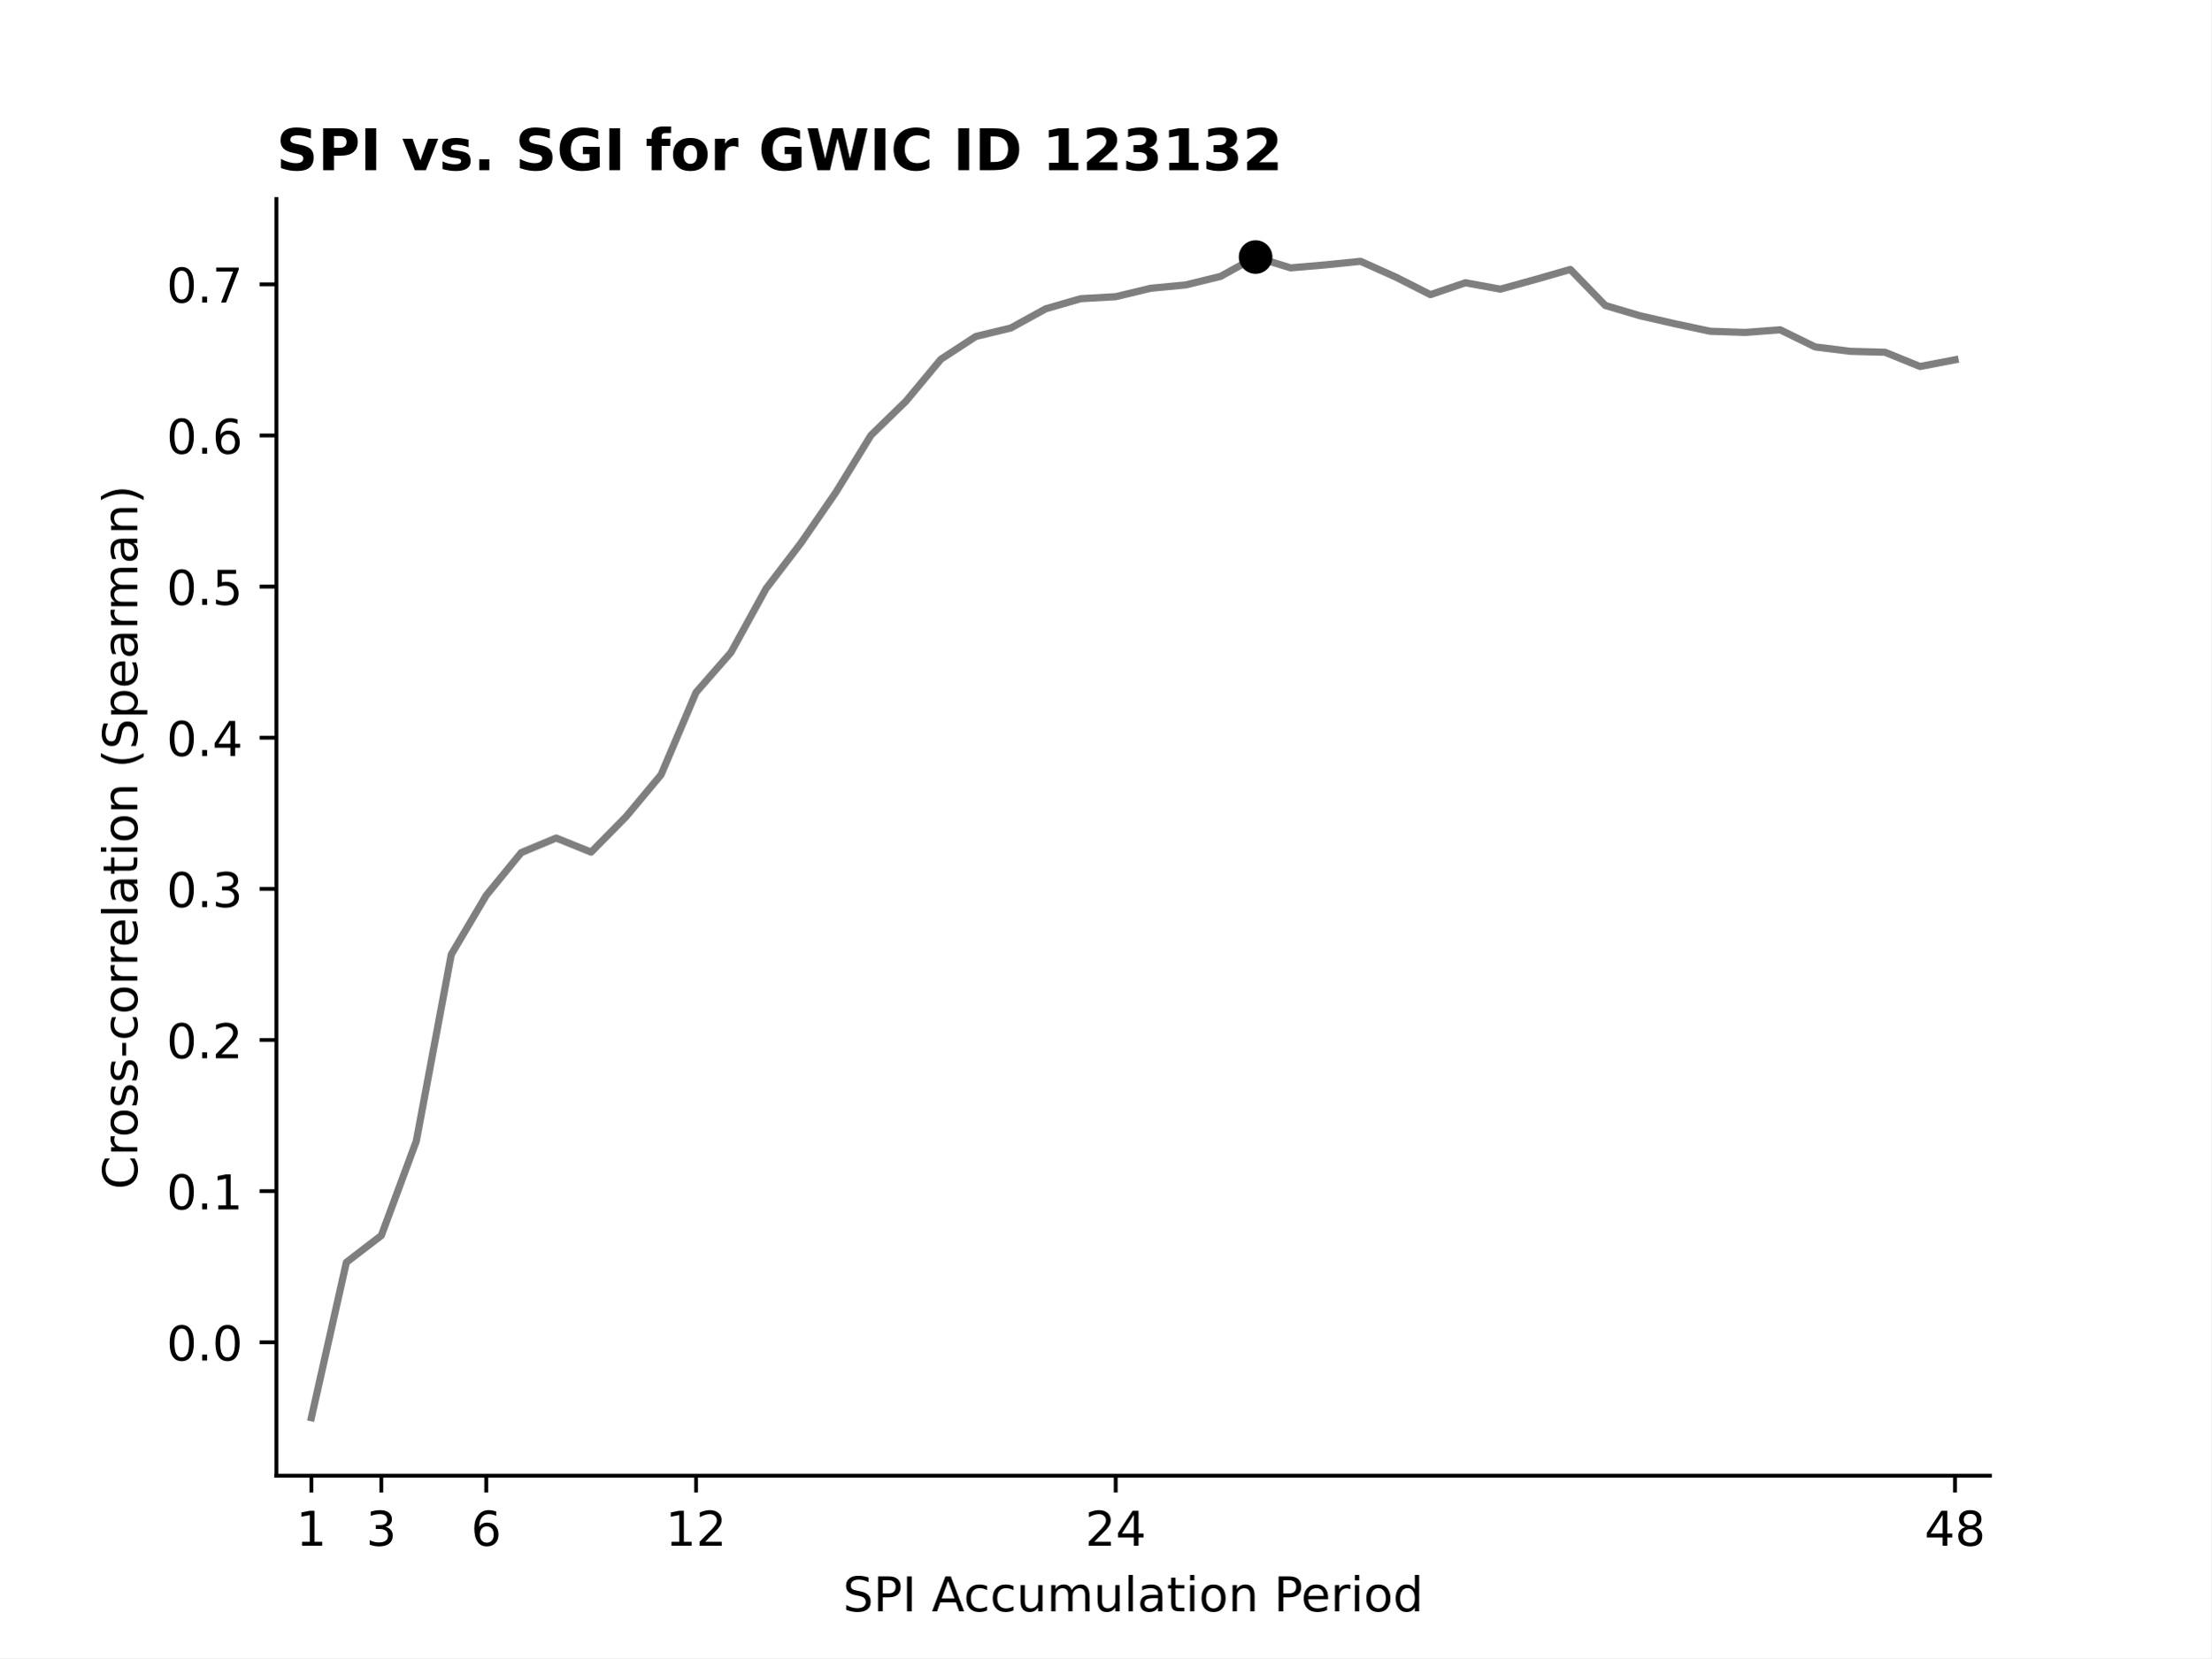
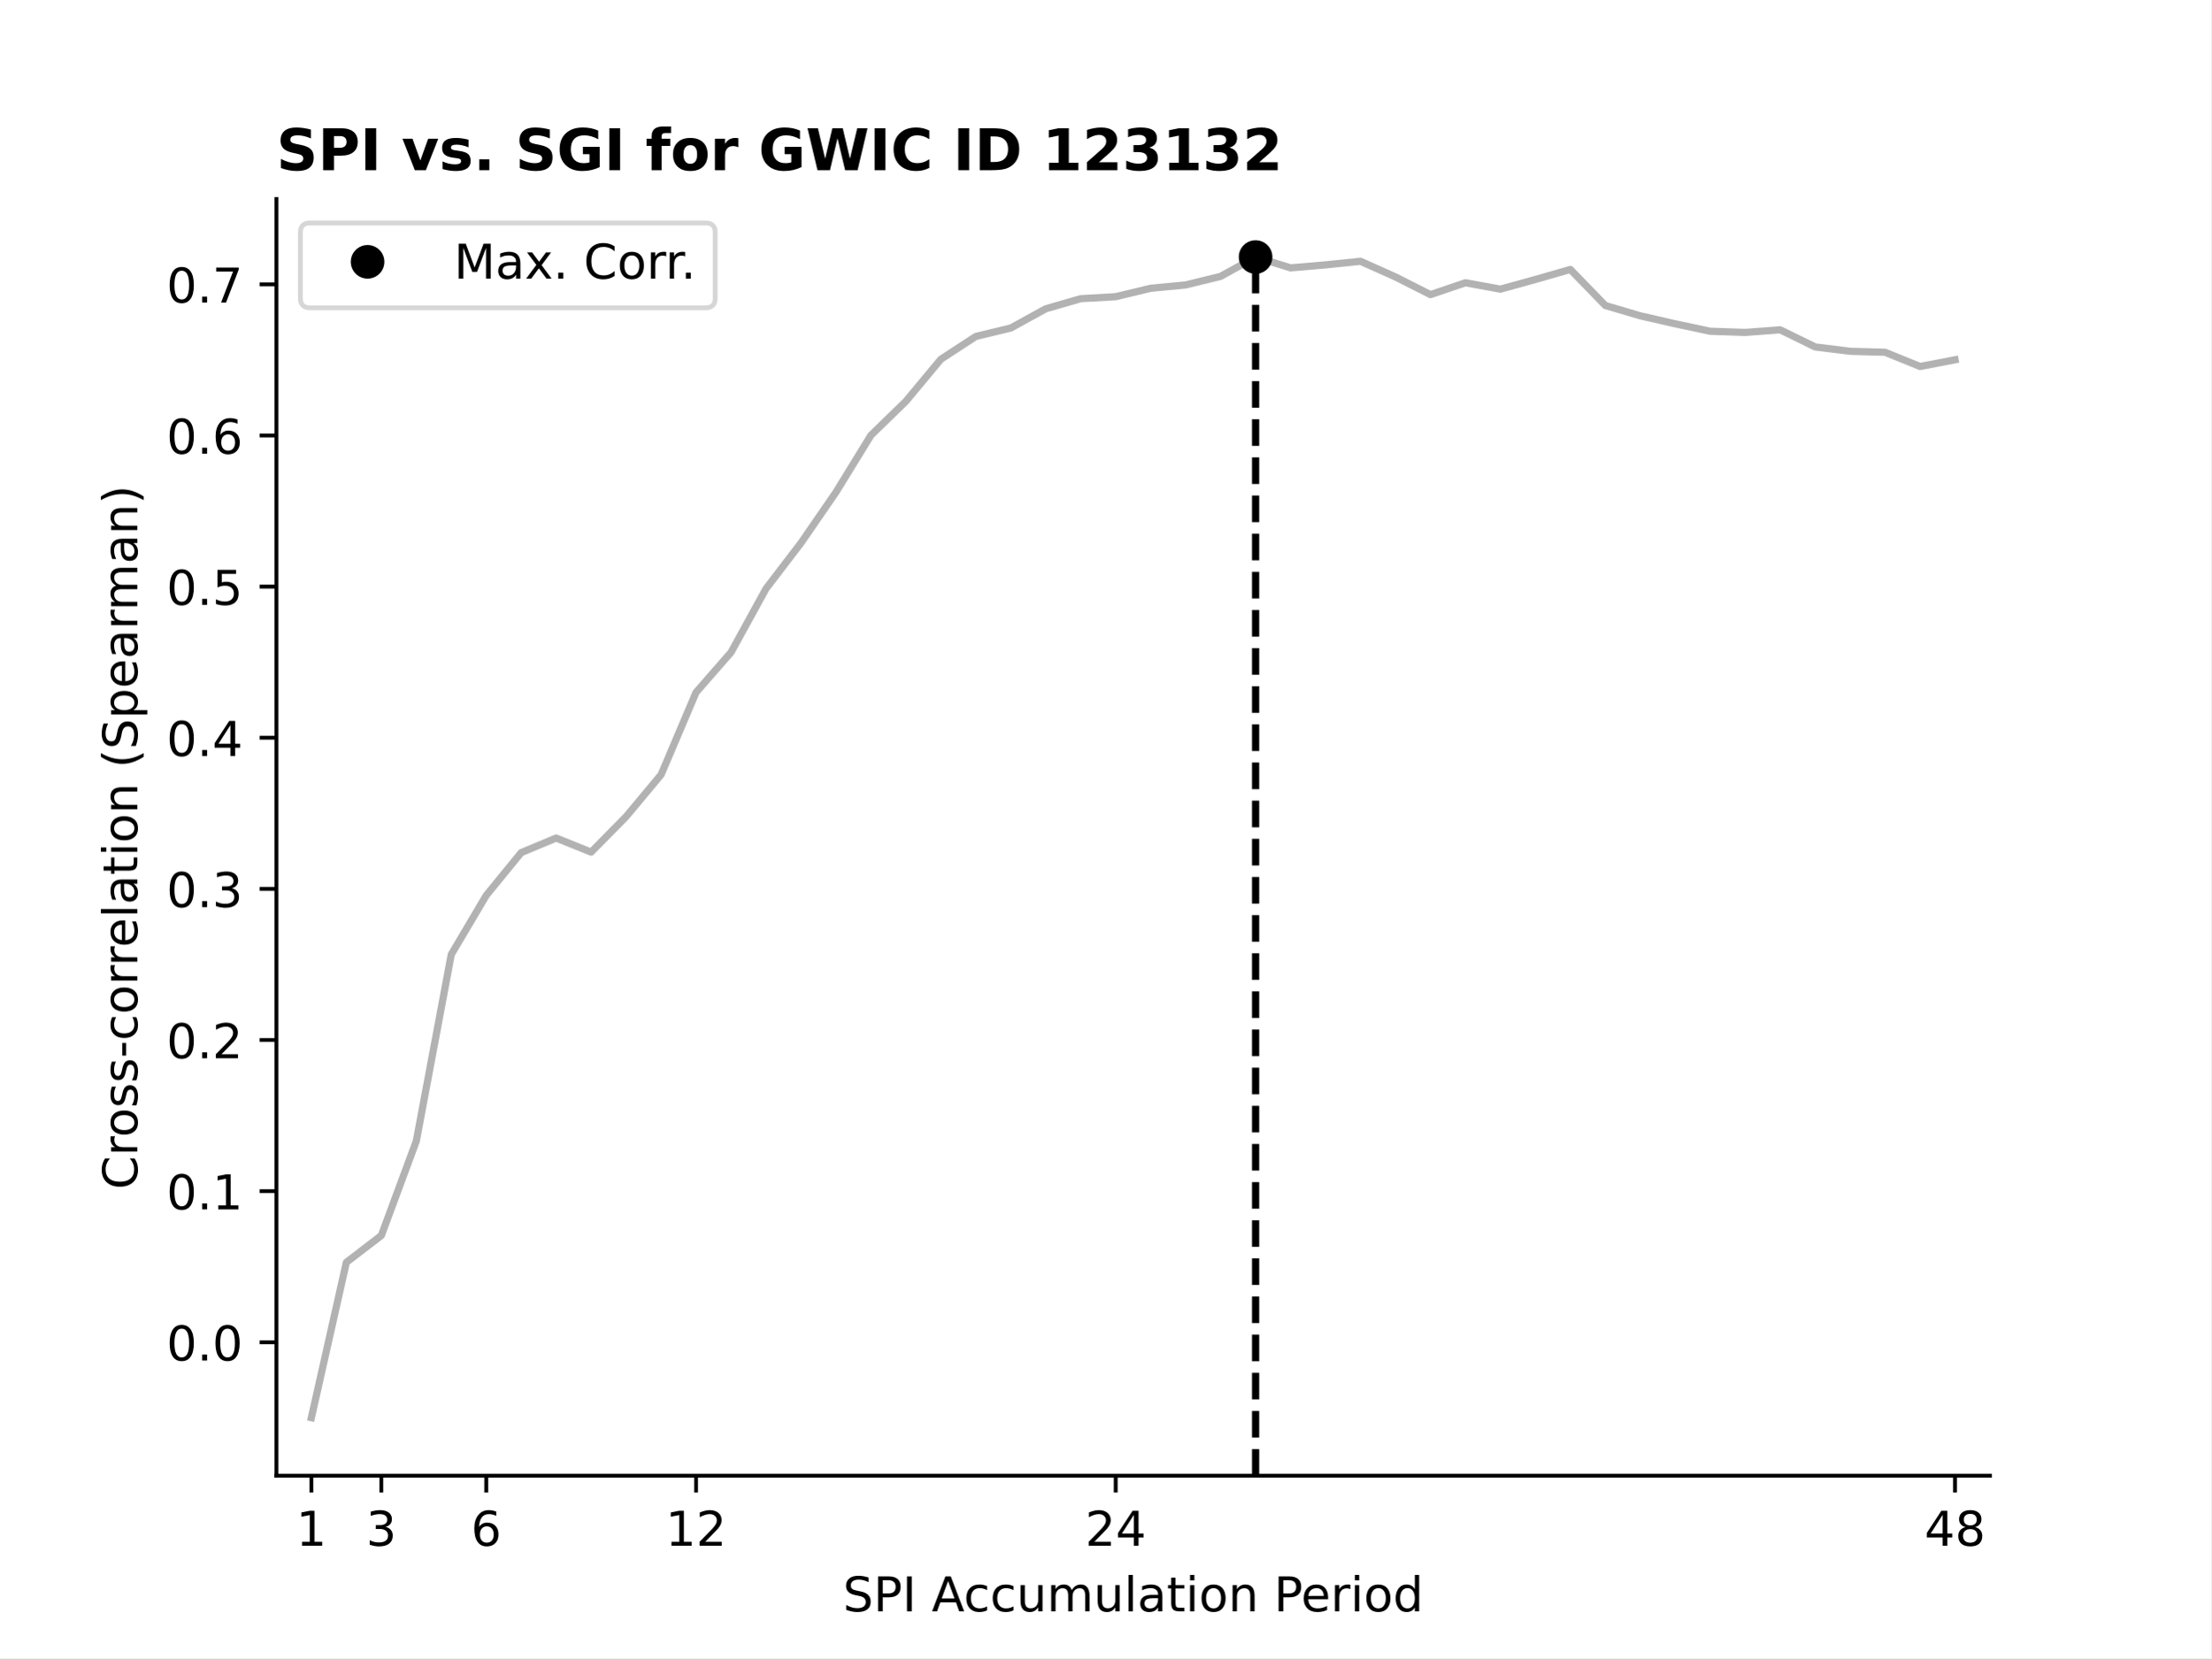
<svg xmlns="http://www.w3.org/2000/svg" xmlns:xlink="http://www.w3.org/1999/xlink" width="460.8pt" height="345.6pt" viewBox="0 0 460.8 345.6" version="1.1">
  <defs>
    <style type="text/css">*{stroke-linejoin: round; stroke-linecap: butt}</style>
  </defs>
  <g id="figure_1">
    <g id="patch_1">
      <path d="M 0 345.6  L 460.8 345.6  L 460.8 0  L 0 0  z " style="fill: #ffffff" />
    </g>
    <g id="axes_1">
      <g id="patch_2">
        <path d="M 57.6 307.584  L 414.72 307.584  L 414.72 41.472  L 57.6 41.472  z " style="fill: #ffffff" />
      </g>
      <g id="matplotlib.axis_1">
        <g id="xtick_1">
          <g id="line2d_1">
            <defs>
-               <path id="m06f6db85b9" d="M 0 0  L 0 3.5  " style="stroke: #000000; stroke-width: 0.8" />
+               <path id="mf13fec0a83" d="M 0 0  L 0 3.5  " style="stroke: #000000; stroke-width: 0.8" />
            </defs>
            <g>
-               <use xlink:href="#m06f6db85b9" x="64.888" y="307.584" style="stroke: #000000; stroke-width: 0.8" />
+               <use xlink:href="#mf13fec0a83" x="64.888" y="307.584" style="stroke: #000000; stroke-width: 0.8" />
            </g>
          </g>
          <g id="text_1">
            <g transform="translate(61.70691 322.1824) scale(0.1 -0.1)">
              <defs>
                <path id="DejaVuSans-31" d="M 794 531  L 1825 531  L 1825 4091  L 703 3866  L 703 4441  L 1819 4666  L 2450 4666  L 2450 531  L 3481 531  L 3481 0  L 794 0  L 794 531  z " transform="scale(0.015625)" />
              </defs>
              <use xlink:href="#DejaVuSans-31" />
            </g>
          </g>
        </g>
        <g id="xtick_2">
          <g id="line2d_2">
            <g>
-               <use xlink:href="#m06f6db85b9" x="79.464" y="307.584" style="stroke: #000000; stroke-width: 0.8" />
+               <use xlink:href="#mf13fec0a83" x="79.464" y="307.584" style="stroke: #000000; stroke-width: 0.8" />
            </g>
          </g>
          <g id="text_2">
            <g transform="translate(76.28324 322.1824) scale(0.1 -0.1)">
              <defs>
                <path id="DejaVuSans-33" d="M 2597 2516  Q 3050 2419 3304 2112  Q 3559 1806 3559 1356  Q 3559 666 3084 287  Q 2609 -91 1734 -91  Q 1441 -91 1130 -33  Q 819 25 488 141  L 488 750  Q 750 597 1062 519  Q 1375 441 1716 441  Q 2309 441 2620 675  Q 2931 909 2931 1356  Q 2931 1769 2642 2001  Q 2353 2234 1838 2234  L 1294 2234  L 1294 2753  L 1863 2753  Q 2328 2753 2575 2939  Q 2822 3125 2822 3475  Q 2822 3834 2567 4026  Q 2313 4219 1838 4219  Q 1578 4219 1281 4162  Q 984 4106 628 3988  L 628 4550  Q 988 4650 1302 4700  Q 1616 4750 1894 4750  Q 2613 4750 3031 4423  Q 3450 4097 3450 3541  Q 3450 3153 3228 2886  Q 3006 2619 2597 2516  z " transform="scale(0.015625)" />
              </defs>
              <use xlink:href="#DejaVuSans-33" />
            </g>
          </g>
        </g>
        <g id="xtick_3">
          <g id="line2d_3">
            <g>
-               <use xlink:href="#m06f6db85b9" x="101.329" y="307.584" style="stroke: #000000; stroke-width: 0.8" />
+               <use xlink:href="#mf13fec0a83" x="101.329" y="307.584" style="stroke: #000000; stroke-width: 0.8" />
            </g>
          </g>
          <g id="text_3">
            <g transform="translate(98.14773 322.1824) scale(0.1 -0.1)">
              <defs>
                <path id="DejaVuSans-36" d="M 2113 2584  Q 1688 2584 1439 2293  Q 1191 2003 1191 1497  Q 1191 994 1439 701  Q 1688 409 2113 409  Q 2538 409 2786 701  Q 3034 994 3034 1497  Q 3034 2003 2786 2293  Q 2538 2584 2113 2584  z M 3366 4563  L 3366 3988  Q 3128 4100 2886 4159  Q 2644 4219 2406 4219  Q 1781 4219 1451 3797  Q 1122 3375 1075 2522  Q 1259 2794 1537 2939  Q 1816 3084 2150 3084  Q 2853 3084 3261 2657  Q 3669 2231 3669 1497  Q 3669 778 3244 343  Q 2819 -91 2113 -91  Q 1303 -91 875 529  Q 447 1150 447 2328  Q 447 3434 972 4092  Q 1497 4750 2381 4750  Q 2619 4750 2861 4703  Q 3103 4656 3366 4563  z " transform="scale(0.015625)" />
              </defs>
              <use xlink:href="#DejaVuSans-36" />
            </g>
          </g>
        </g>
        <g id="xtick_4">
          <g id="line2d_4">
            <g>
-               <use xlink:href="#m06f6db85b9" x="145.058" y="307.584" style="stroke: #000000; stroke-width: 0.8" />
+               <use xlink:href="#mf13fec0a83" x="145.058" y="307.584" style="stroke: #000000; stroke-width: 0.8" />
            </g>
          </g>
          <g id="text_4">
            <g transform="translate(138.6955 322.1824) scale(0.1 -0.1)">
              <defs>
                <path id="DejaVuSans-32" d="M 1228 531  L 3431 531  L 3431 0  L 469 0  L 469 531  Q 828 903 1448 1529  Q 2069 2156 2228 2338  Q 2531 2678 2651 2914  Q 2772 3150 2772 3378  Q 2772 3750 2511 3984  Q 2250 4219 1831 4219  Q 1534 4219 1204 4116  Q 875 4013 500 3803  L 500 4441  Q 881 4594 1212 4672  Q 1544 4750 1819 4750  Q 2544 4750 2975 4387  Q 3406 4025 3406 3419  Q 3406 3131 3298 2873  Q 3191 2616 2906 2266  Q 2828 2175 2409 1742  Q 1991 1309 1228 531  z " transform="scale(0.015625)" />
              </defs>
              <use xlink:href="#DejaVuSans-31" />
              <use xlink:href="#DejaVuSans-32" x="63.623" />
            </g>
          </g>
        </g>
        <g id="xtick_5">
          <g id="line2d_5">
            <g>
-               <use xlink:href="#m06f6db85b9" x="232.516" y="307.584" style="stroke: #000000; stroke-width: 0.8" />
+               <use xlink:href="#mf13fec0a83" x="232.516" y="307.584" style="stroke: #000000; stroke-width: 0.8" />
            </g>
          </g>
          <g id="text_5">
            <g transform="translate(226.1534 322.1824) scale(0.1 -0.1)">
              <defs>
                <path id="DejaVuSans-34" d="M 2419 4116  L 825 1625  L 2419 1625  L 2419 4116  z M 2253 4666  L 3047 4666  L 3047 1625  L 3713 1625  L 3713 1100  L 3047 1100  L 3047 0  L 2419 0  L 2419 1100  L 313 1100  L 313 1709  L 2253 4666  z " transform="scale(0.015625)" />
              </defs>
              <use xlink:href="#DejaVuSans-32" />
              <use xlink:href="#DejaVuSans-34" x="63.623" />
            </g>
          </g>
        </g>
        <g id="xtick_6">
          <g id="line2d_6">
            <g>
-               <use xlink:href="#m06f6db85b9" x="407.432" y="307.584" style="stroke: #000000; stroke-width: 0.8" />
+               <use xlink:href="#mf13fec0a83" x="407.432" y="307.584" style="stroke: #000000; stroke-width: 0.8" />
            </g>
          </g>
          <g id="text_6">
            <g transform="translate(401.0693 322.1824) scale(0.1 -0.1)">
              <defs>
                <path id="DejaVuSans-38" d="M 2034 2216  Q 1584 2216 1326 1975  Q 1069 1734 1069 1313  Q 1069 891 1326 650  Q 1584 409 2034 409  Q 2484 409 2743 651  Q 3003 894 3003 1313  Q 3003 1734 2745 1975  Q 2488 2216 2034 2216  z M 1403 2484  Q 997 2584 770 2862  Q 544 3141 544 3541  Q 544 4100 942 4425  Q 1341 4750 2034 4750  Q 2731 4750 3128 4425  Q 3525 4100 3525 3541  Q 3525 3141 3298 2862  Q 3072 2584 2669 2484  Q 3125 2378 3379 2068  Q 3634 1759 3634 1313  Q 3634 634 3220 271  Q 2806 -91 2034 -91  Q 1263 -91 848 271  Q 434 634 434 1313  Q 434 1759 690 2068  Q 947 2378 1403 2484  z M 1172 3481  Q 1172 3119 1398 2916  Q 1625 2713 2034 2713  Q 2441 2713 2670 2916  Q 2900 3119 2900 3481  Q 2900 3844 2670 4047  Q 2441 4250 2034 4250  Q 1625 4250 1398 4047  Q 1172 3844 1172 3481  z " transform="scale(0.015625)" />
              </defs>
              <use xlink:href="#DejaVuSans-34" />
              <use xlink:href="#DejaVuSans-38" x="63.623" />
            </g>
          </g>
        </g>
        <g id="text_7">
          <g transform="translate(175.66 335.8606) scale(0.1 -0.1)">
            <defs>
              <path id="DejaVuSans-53" d="M 3425 4513  L 3425 3897  Q 3066 4069 2747 4153  Q 2428 4238 2131 4238  Q 1616 4238 1336 4038  Q 1056 3838 1056 3469  Q 1056 3159 1242 3001  Q 1428 2844 1947 2747  L 2328 2669  Q 3034 2534 3370 2195  Q 3706 1856 3706 1288  Q 3706 609 3251 259  Q 2797 -91 1919 -91  Q 1588 -91 1214 -16  Q 841 59 441 206  L 441 856  Q 825 641 1194 531  Q 1563 422 1919 422  Q 2459 422 2753 634  Q 3047 847 3047 1241  Q 3047 1584 2836 1778  Q 2625 1972 2144 2069  L 1759 2144  Q 1053 2284 737 2584  Q 422 2884 422 3419  Q 422 4038 858 4394  Q 1294 4750 2059 4750  Q 2388 4750 2728 4690  Q 3069 4631 3425 4513  z " transform="scale(0.015625)" />
              <path id="DejaVuSans-50" d="M 1259 4147  L 1259 2394  L 2053 2394  Q 2494 2394 2734 2622  Q 2975 2850 2975 3272  Q 2975 3691 2734 3919  Q 2494 4147 2053 4147  L 1259 4147  z M 628 4666  L 2053 4666  Q 2838 4666 3239 4311  Q 3641 3956 3641 3272  Q 3641 2581 3239 2228  Q 2838 1875 2053 1875  L 1259 1875  L 1259 0  L 628 0  L 628 4666  z " transform="scale(0.015625)" />
              <path id="DejaVuSans-49" d="M 628 4666  L 1259 4666  L 1259 0  L 628 0  L 628 4666  z " transform="scale(0.015625)" />
              <path id="DejaVuSans-20" transform="scale(0.015625)" />
              <path id="DejaVuSans-41" d="M 2188 4044  L 1331 1722  L 3047 1722  L 2188 4044  z M 1831 4666  L 2547 4666  L 4325 0  L 3669 0  L 3244 1197  L 1141 1197  L 716 0  L 50 0  L 1831 4666  z " transform="scale(0.015625)" />
              <path id="DejaVuSans-63" d="M 3122 3366  L 3122 2828  Q 2878 2963 2633 3030  Q 2388 3097 2138 3097  Q 1578 3097 1268 2742  Q 959 2388 959 1747  Q 959 1106 1268 751  Q 1578 397 2138 397  Q 2388 397 2633 464  Q 2878 531 3122 666  L 3122 134  Q 2881 22 2623 -34  Q 2366 -91 2075 -91  Q 1284 -91 818 406  Q 353 903 353 1747  Q 353 2603 823 3093  Q 1294 3584 2113 3584  Q 2378 3584 2631 3529  Q 2884 3475 3122 3366  z " transform="scale(0.015625)" />
              <path id="DejaVuSans-75" d="M 544 1381  L 544 3500  L 1119 3500  L 1119 1403  Q 1119 906 1312 657  Q 1506 409 1894 409  Q 2359 409 2629 706  Q 2900 1003 2900 1516  L 2900 3500  L 3475 3500  L 3475 0  L 2900 0  L 2900 538  Q 2691 219 2414 64  Q 2138 -91 1772 -91  Q 1169 -91 856 284  Q 544 659 544 1381  z M 1991 3584  L 1991 3584  z " transform="scale(0.015625)" />
              <path id="DejaVuSans-6d" d="M 3328 2828  Q 3544 3216 3844 3400  Q 4144 3584 4550 3584  Q 5097 3584 5394 3201  Q 5691 2819 5691 2113  L 5691 0  L 5113 0  L 5113 2094  Q 5113 2597 4934 2840  Q 4756 3084 4391 3084  Q 3944 3084 3684 2787  Q 3425 2491 3425 1978  L 3425 0  L 2847 0  L 2847 2094  Q 2847 2600 2669 2842  Q 2491 3084 2119 3084  Q 1678 3084 1418 2786  Q 1159 2488 1159 1978  L 1159 0  L 581 0  L 581 3500  L 1159 3500  L 1159 2956  Q 1356 3278 1631 3431  Q 1906 3584 2284 3584  Q 2666 3584 2933 3390  Q 3200 3197 3328 2828  z " transform="scale(0.015625)" />
              <path id="DejaVuSans-6c" d="M 603 4863  L 1178 4863  L 1178 0  L 603 0  L 603 4863  z " transform="scale(0.015625)" />
              <path id="DejaVuSans-61" d="M 2194 1759  Q 1497 1759 1228 1600  Q 959 1441 959 1056  Q 959 750 1161 570  Q 1363 391 1709 391  Q 2188 391 2477 730  Q 2766 1069 2766 1631  L 2766 1759  L 2194 1759  z M 3341 1997  L 3341 0  L 2766 0  L 2766 531  Q 2569 213 2275 61  Q 1981 -91 1556 -91  Q 1019 -91 701 211  Q 384 513 384 1019  Q 384 1609 779 1909  Q 1175 2209 1959 2209  L 2766 2209  L 2766 2266  Q 2766 2663 2505 2880  Q 2244 3097 1772 3097  Q 1472 3097 1187 3025  Q 903 2953 641 2809  L 641 3341  Q 956 3463 1253 3523  Q 1550 3584 1831 3584  Q 2591 3584 2966 3190  Q 3341 2797 3341 1997  z " transform="scale(0.015625)" />
              <path id="DejaVuSans-74" d="M 1172 4494  L 1172 3500  L 2356 3500  L 2356 3053  L 1172 3053  L 1172 1153  Q 1172 725 1289 603  Q 1406 481 1766 481  L 2356 481  L 2356 0  L 1766 0  Q 1100 0 847 248  Q 594 497 594 1153  L 594 3053  L 172 3053  L 172 3500  L 594 3500  L 594 4494  L 1172 4494  z " transform="scale(0.015625)" />
              <path id="DejaVuSans-69" d="M 603 3500  L 1178 3500  L 1178 0  L 603 0  L 603 3500  z M 603 4863  L 1178 4863  L 1178 4134  L 603 4134  L 603 4863  z " transform="scale(0.015625)" />
              <path id="DejaVuSans-6f" d="M 1959 3097  Q 1497 3097 1228 2736  Q 959 2375 959 1747  Q 959 1119 1226 758  Q 1494 397 1959 397  Q 2419 397 2687 759  Q 2956 1122 2956 1747  Q 2956 2369 2687 2733  Q 2419 3097 1959 3097  z M 1959 3584  Q 2709 3584 3137 3096  Q 3566 2609 3566 1747  Q 3566 888 3137 398  Q 2709 -91 1959 -91  Q 1206 -91 779 398  Q 353 888 353 1747  Q 353 2609 779 3096  Q 1206 3584 1959 3584  z " transform="scale(0.015625)" />
              <path id="DejaVuSans-6e" d="M 3513 2113  L 3513 0  L 2938 0  L 2938 2094  Q 2938 2591 2744 2837  Q 2550 3084 2163 3084  Q 1697 3084 1428 2787  Q 1159 2491 1159 1978  L 1159 0  L 581 0  L 581 3500  L 1159 3500  L 1159 2956  Q 1366 3272 1645 3428  Q 1925 3584 2291 3584  Q 2894 3584 3203 3211  Q 3513 2838 3513 2113  z " transform="scale(0.015625)" />
              <path id="DejaVuSans-65" d="M 3597 1894  L 3597 1613  L 953 1613  Q 991 1019 1311 708  Q 1631 397 2203 397  Q 2534 397 2845 478  Q 3156 559 3463 722  L 3463 178  Q 3153 47 2828 -22  Q 2503 -91 2169 -91  Q 1331 -91 842 396  Q 353 884 353 1716  Q 353 2575 817 3079  Q 1281 3584 2069 3584  Q 2775 3584 3186 3129  Q 3597 2675 3597 1894  z M 3022 2063  Q 3016 2534 2758 2815  Q 2500 3097 2075 3097  Q 1594 3097 1305 2825  Q 1016 2553 972 2059  L 3022 2063  z " transform="scale(0.015625)" />
              <path id="DejaVuSans-72" d="M 2631 2963  Q 2534 3019 2420 3045  Q 2306 3072 2169 3072  Q 1681 3072 1420 2755  Q 1159 2438 1159 1844  L 1159 0  L 581 0  L 581 3500  L 1159 3500  L 1159 2956  Q 1341 3275 1631 3429  Q 1922 3584 2338 3584  Q 2397 3584 2469 3576  Q 2541 3569 2628 3553  L 2631 2963  z " transform="scale(0.015625)" />
              <path id="DejaVuSans-64" d="M 2906 2969  L 2906 4863  L 3481 4863  L 3481 0  L 2906 0  L 2906 525  Q 2725 213 2448 61  Q 2172 -91 1784 -91  Q 1150 -91 751 415  Q 353 922 353 1747  Q 353 2572 751 3078  Q 1150 3584 1784 3584  Q 2172 3584 2448 3432  Q 2725 3281 2906 2969  z M 947 1747  Q 947 1113 1208 752  Q 1469 391 1925 391  Q 2381 391 2643 752  Q 2906 1113 2906 1747  Q 2906 2381 2643 2742  Q 2381 3103 1925 3103  Q 1469 3103 1208 2742  Q 947 2381 947 1747  z " transform="scale(0.015625)" />
            </defs>
            <use xlink:href="#DejaVuSans-53" />
            <use xlink:href="#DejaVuSans-50" x="63.477" />
            <use xlink:href="#DejaVuSans-49" x="123.779" />
            <use xlink:href="#DejaVuSans-20" x="153.271" />
            <use xlink:href="#DejaVuSans-41" x="185.059" />
            <use xlink:href="#DejaVuSans-63" x="251.717" />
            <use xlink:href="#DejaVuSans-63" x="306.697" />
            <use xlink:href="#DejaVuSans-75" x="361.678" />
            <use xlink:href="#DejaVuSans-6d" x="425.057" />
            <use xlink:href="#DejaVuSans-75" x="522.469" />
            <use xlink:href="#DejaVuSans-6c" x="585.848" />
            <use xlink:href="#DejaVuSans-61" x="613.631" />
            <use xlink:href="#DejaVuSans-74" x="674.91" />
            <use xlink:href="#DejaVuSans-69" x="714.119" />
            <use xlink:href="#DejaVuSans-6f" x="741.902" />
            <use xlink:href="#DejaVuSans-6e" x="803.084" />
            <use xlink:href="#DejaVuSans-20" x="866.463" />
            <use xlink:href="#DejaVuSans-50" x="898.25" />
            <use xlink:href="#DejaVuSans-65" x="954.928" />
            <use xlink:href="#DejaVuSans-72" x="1016.451" />
            <use xlink:href="#DejaVuSans-69" x="1057.564" />
            <use xlink:href="#DejaVuSans-6f" x="1085.348" />
            <use xlink:href="#DejaVuSans-64" x="1146.529" />
          </g>
        </g>
      </g>
      <g id="matplotlib.axis_2">
        <g id="ytick_1">
          <g id="line2d_7">
            <defs>
-               <path id="m7c6b8b52b9" d="M 0 0  L -3.5 0  " style="stroke: #000000; stroke-width: 0.8" />
+               <path id="mbbe334b914" d="M 0 0  L -3.5 0  " style="stroke: #000000; stroke-width: 0.8" />
            </defs>
            <g>
-               <use xlink:href="#m7c6b8b52b9" x="57.6" y="279.775" style="stroke: #000000; stroke-width: 0.8" />
+               <use xlink:href="#mbbe334b914" x="57.6" y="279.775" style="stroke: #000000; stroke-width: 0.8" />
            </g>
          </g>
          <g id="text_8">
            <g transform="translate(34.69687 283.5745) scale(0.1 -0.1)">
              <defs>
                <path id="DejaVuSans-30" d="M 2034 4250  Q 1547 4250 1301 3770  Q 1056 3291 1056 2328  Q 1056 1369 1301 889  Q 1547 409 2034 409  Q 2525 409 2770 889  Q 3016 1369 3016 2328  Q 3016 3291 2770 3770  Q 2525 4250 2034 4250  z M 2034 4750  Q 2819 4750 3233 4129  Q 3647 3509 3647 2328  Q 3647 1150 3233 529  Q 2819 -91 2034 -91  Q 1250 -91 836 529  Q 422 1150 422 2328  Q 422 3509 836 4129  Q 1250 4750 2034 4750  z " transform="scale(0.015625)" />
                <path id="DejaVuSans-2e" d="M 684 794  L 1344 794  L 1344 0  L 684 0  L 684 794  z " transform="scale(0.015625)" />
              </defs>
              <use xlink:href="#DejaVuSans-30" />
              <use xlink:href="#DejaVuSans-2e" x="63.623" />
              <use xlink:href="#DejaVuSans-30" x="95.41" />
            </g>
          </g>
        </g>
        <g id="ytick_2">
          <g id="line2d_8">
            <g>
-               <use xlink:href="#m7c6b8b52b9" x="57.6" y="248.273" style="stroke: #000000; stroke-width: 0.8" />
+               <use xlink:href="#mbbe334b914" x="57.6" y="248.273" style="stroke: #000000; stroke-width: 0.8" />
            </g>
          </g>
          <g id="text_9">
            <g transform="translate(34.69687 252.0724) scale(0.1 -0.1)">
              <use xlink:href="#DejaVuSans-30" />
              <use xlink:href="#DejaVuSans-2e" x="63.623" />
              <use xlink:href="#DejaVuSans-31" x="95.41" />
            </g>
          </g>
        </g>
        <g id="ytick_3">
          <g id="line2d_9">
            <g>
-               <use xlink:href="#m7c6b8b52b9" x="57.6" y="216.771" style="stroke: #000000; stroke-width: 0.8" />
+               <use xlink:href="#mbbe334b914" x="57.6" y="216.771" style="stroke: #000000; stroke-width: 0.8" />
            </g>
          </g>
          <g id="text_10">
            <g transform="translate(34.69687 220.5703) scale(0.1 -0.1)">
              <use xlink:href="#DejaVuSans-30" />
              <use xlink:href="#DejaVuSans-2e" x="63.623" />
              <use xlink:href="#DejaVuSans-32" x="95.41" />
            </g>
          </g>
        </g>
        <g id="ytick_4">
          <g id="line2d_10">
            <g>
-               <use xlink:href="#m7c6b8b52b9" x="57.6" y="185.269" style="stroke: #000000; stroke-width: 0.8" />
+               <use xlink:href="#mbbe334b914" x="57.6" y="185.269" style="stroke: #000000; stroke-width: 0.8" />
            </g>
          </g>
          <g id="text_11">
            <g transform="translate(34.69687 189.0682) scale(0.1 -0.1)">
              <use xlink:href="#DejaVuSans-30" />
              <use xlink:href="#DejaVuSans-2e" x="63.623" />
              <use xlink:href="#DejaVuSans-33" x="95.41" />
            </g>
          </g>
        </g>
        <g id="ytick_5">
          <g id="line2d_11">
            <g>
-               <use xlink:href="#m7c6b8b52b9" x="57.6" y="153.767" style="stroke: #000000; stroke-width: 0.8" />
+               <use xlink:href="#mbbe334b914" x="57.6" y="153.767" style="stroke: #000000; stroke-width: 0.8" />
            </g>
          </g>
          <g id="text_12">
            <g transform="translate(34.69687 157.566) scale(0.1 -0.1)">
              <use xlink:href="#DejaVuSans-30" />
              <use xlink:href="#DejaVuSans-2e" x="63.623" />
              <use xlink:href="#DejaVuSans-34" x="95.41" />
            </g>
          </g>
        </g>
        <g id="ytick_6">
          <g id="line2d_12">
            <g>
-               <use xlink:href="#m7c6b8b52b9" x="57.6" y="122.265" style="stroke: #000000; stroke-width: 0.8" />
+               <use xlink:href="#mbbe334b914" x="57.6" y="122.265" style="stroke: #000000; stroke-width: 0.8" />
            </g>
          </g>
          <g id="text_13">
            <g transform="translate(34.69687 126.0639) scale(0.1 -0.1)">
              <defs>
                <path id="DejaVuSans-35" d="M 691 4666  L 3169 4666  L 3169 4134  L 1269 4134  L 1269 2991  Q 1406 3038 1543 3061  Q 1681 3084 1819 3084  Q 2600 3084 3056 2656  Q 3513 2228 3513 1497  Q 3513 744 3044 326  Q 2575 -91 1722 -91  Q 1428 -91 1123 -41  Q 819 9 494 109  L 494 744  Q 775 591 1075 516  Q 1375 441 1709 441  Q 2250 441 2565 725  Q 2881 1009 2881 1497  Q 2881 1984 2565 2268  Q 2250 2553 1709 2553  Q 1456 2553 1204 2497  Q 953 2441 691 2322  L 691 4666  z " transform="scale(0.015625)" />
              </defs>
              <use xlink:href="#DejaVuSans-30" />
              <use xlink:href="#DejaVuSans-2e" x="63.623" />
              <use xlink:href="#DejaVuSans-35" x="95.41" />
            </g>
          </g>
        </g>
        <g id="ytick_7">
          <g id="line2d_13">
            <g>
-               <use xlink:href="#m7c6b8b52b9" x="57.6" y="90.763" style="stroke: #000000; stroke-width: 0.8" />
+               <use xlink:href="#mbbe334b914" x="57.6" y="90.763" style="stroke: #000000; stroke-width: 0.8" />
            </g>
          </g>
          <g id="text_14">
            <g transform="translate(34.69687 94.5618) scale(0.1 -0.1)">
              <use xlink:href="#DejaVuSans-30" />
              <use xlink:href="#DejaVuSans-2e" x="63.623" />
              <use xlink:href="#DejaVuSans-36" x="95.41" />
            </g>
          </g>
        </g>
        <g id="ytick_8">
          <g id="line2d_14">
            <g>
-               <use xlink:href="#m7c6b8b52b9" x="57.6" y="59.26" style="stroke: #000000; stroke-width: 0.8" />
+               <use xlink:href="#mbbe334b914" x="57.6" y="59.26" style="stroke: #000000; stroke-width: 0.8" />
            </g>
          </g>
          <g id="text_15">
            <g transform="translate(34.69687 63.05968) scale(0.1 -0.1)">
              <defs>
                <path id="DejaVuSans-37" d="M 525 4666  L 3525 4666  L 3525 4397  L 1831 0  L 1172 0  L 2766 4134  L 525 4134  L 525 4666  z " transform="scale(0.015625)" />
              </defs>
              <use xlink:href="#DejaVuSans-30" />
              <use xlink:href="#DejaVuSans-2e" x="63.623" />
              <use xlink:href="#DejaVuSans-37" x="95.41" />
            </g>
          </g>
        </g>
        <g id="text_16">
          <g transform="translate(28.61719 247.9124) rotate(-90) scale(0.1 -0.1)">
            <defs>
              <path id="DejaVuSans-43" d="M 4122 4306  L 4122 3641  Q 3803 3938 3442 4084  Q 3081 4231 2675 4231  Q 1875 4231 1450 3742  Q 1025 3253 1025 2328  Q 1025 1406 1450 917  Q 1875 428 2675 428  Q 3081 428 3442 575  Q 3803 722 4122 1019  L 4122 359  Q 3791 134 3420 21  Q 3050 -91 2638 -91  Q 1578 -91 968 557  Q 359 1206 359 2328  Q 359 3453 968 4101  Q 1578 4750 2638 4750  Q 3056 4750 3426 4639  Q 3797 4528 4122 4306  z " transform="scale(0.015625)" />
              <path id="DejaVuSans-73" d="M 2834 3397  L 2834 2853  Q 2591 2978 2328 3040  Q 2066 3103 1784 3103  Q 1356 3103 1142 2972  Q 928 2841 928 2578  Q 928 2378 1081 2264  Q 1234 2150 1697 2047  L 1894 2003  Q 2506 1872 2764 1633  Q 3022 1394 3022 966  Q 3022 478 2636 193  Q 2250 -91 1575 -91  Q 1294 -91 989 -36  Q 684 19 347 128  L 347 722  Q 666 556 975 473  Q 1284 391 1588 391  Q 1994 391 2212 530  Q 2431 669 2431 922  Q 2431 1156 2273 1281  Q 2116 1406 1581 1522  L 1381 1569  Q 847 1681 609 1914  Q 372 2147 372 2553  Q 372 3047 722 3315  Q 1072 3584 1716 3584  Q 2034 3584 2315 3537  Q 2597 3491 2834 3397  z " transform="scale(0.015625)" />
              <path id="DejaVuSans-2d" d="M 313 2009  L 1997 2009  L 1997 1497  L 313 1497  L 313 2009  z " transform="scale(0.015625)" />
              <path id="DejaVuSans-28" d="M 1984 4856  Q 1566 4138 1362 3434  Q 1159 2731 1159 2009  Q 1159 1288 1364 580  Q 1569 -128 1984 -844  L 1484 -844  Q 1016 -109 783 600  Q 550 1309 550 2009  Q 550 2706 781 3412  Q 1013 4119 1484 4856  L 1984 4856  z " transform="scale(0.015625)" />
              <path id="DejaVuSans-70" d="M 1159 525  L 1159 -1331  L 581 -1331  L 581 3500  L 1159 3500  L 1159 2969  Q 1341 3281 1617 3432  Q 1894 3584 2278 3584  Q 2916 3584 3314 3078  Q 3713 2572 3713 1747  Q 3713 922 3314 415  Q 2916 -91 2278 -91  Q 1894 -91 1617 61  Q 1341 213 1159 525  z M 3116 1747  Q 3116 2381 2855 2742  Q 2594 3103 2138 3103  Q 1681 3103 1420 2742  Q 1159 2381 1159 1747  Q 1159 1113 1420 752  Q 1681 391 2138 391  Q 2594 391 2855 752  Q 3116 1113 3116 1747  z " transform="scale(0.015625)" />
              <path id="DejaVuSans-29" d="M 513 4856  L 1013 4856  Q 1481 4119 1714 3412  Q 1947 2706 1947 2009  Q 1947 1309 1714 600  Q 1481 -109 1013 -844  L 513 -844  Q 928 -128 1133 580  Q 1338 1288 1338 2009  Q 1338 2731 1133 3434  Q 928 4138 513 4856  z " transform="scale(0.015625)" />
            </defs>
            <use xlink:href="#DejaVuSans-43" />
            <use xlink:href="#DejaVuSans-72" x="69.824" />
            <use xlink:href="#DejaVuSans-6f" x="108.688" />
            <use xlink:href="#DejaVuSans-73" x="169.869" />
            <use xlink:href="#DejaVuSans-73" x="221.969" />
            <use xlink:href="#DejaVuSans-2d" x="274.068" />
            <use xlink:href="#DejaVuSans-63" x="310.152" />
            <use xlink:href="#DejaVuSans-6f" x="365.133" />
            <use xlink:href="#DejaVuSans-72" x="426.314" />
            <use xlink:href="#DejaVuSans-72" x="465.678" />
            <use xlink:href="#DejaVuSans-65" x="504.541" />
            <use xlink:href="#DejaVuSans-6c" x="566.064" />
            <use xlink:href="#DejaVuSans-61" x="593.848" />
            <use xlink:href="#DejaVuSans-74" x="655.127" />
            <use xlink:href="#DejaVuSans-69" x="694.336" />
            <use xlink:href="#DejaVuSans-6f" x="722.119" />
            <use xlink:href="#DejaVuSans-6e" x="783.301" />
            <use xlink:href="#DejaVuSans-20" x="846.68" />
            <use xlink:href="#DejaVuSans-28" x="878.467" />
            <use xlink:href="#DejaVuSans-53" x="917.48" />
            <use xlink:href="#DejaVuSans-70" x="980.957" />
            <use xlink:href="#DejaVuSans-65" x="1044.434" />
            <use xlink:href="#DejaVuSans-61" x="1105.957" />
            <use xlink:href="#DejaVuSans-72" x="1167.236" />
            <use xlink:href="#DejaVuSans-6d" x="1206.6" />
            <use xlink:href="#DejaVuSans-61" x="1304.012" />
            <use xlink:href="#DejaVuSans-6e" x="1365.291" />
            <use xlink:href="#DejaVuSans-29" x="1428.67" />
          </g>
        </g>
      </g>
      <g id="line2d_15">
-         <path d="M 64.888 295.488  L 72.176 263.115  L 79.464 257.524  L 86.753 237.842  L 94.041 198.946  L 101.329 186.627  L 108.617 177.713  L 115.905 174.672  L 123.193 177.608  L 130.482 170.202  L 137.77 161.468  L 145.058 144.308  L 152.346 135.97  L 159.634 122.705  L 166.922 113.173  L 174.211 102.595  L 181.499 90.73  L 188.787 83.641  L 196.075 74.881  L 203.363 70.122  L 210.651 68.364  L 217.94 64.356  L 225.228 62.25  L 232.516 61.834  L 239.804 60.082  L 247.092 59.385  L 254.38 57.603  L 261.669 53.568  L 268.957 55.829  L 276.245 55.204  L 283.533 54.458  L 290.821 57.717  L 298.109 61.406  L 305.398 58.929  L 312.686 60.264  L 319.974 58.25  L 327.262 56.155  L 334.55 63.668  L 341.838 65.823  L 349.127 67.489  L 356.415 69.038  L 363.703 69.286  L 370.991 68.736  L 378.279 72.307  L 385.567 73.217  L 392.856 73.417  L 400.144 76.385  L 407.432 74.983  " clip-path="url(#p2d184076d9)" style="fill: none; stroke: #7f7f7f; stroke-width: 1.5; stroke-linecap: square" />
+         <path d="M 64.888 295.488  L 72.176 263.115  L 79.464 257.524  L 86.753 237.842  L 94.041 198.946  L 101.329 186.627  L 108.617 177.713  L 115.905 174.672  L 123.193 177.608  L 130.482 170.202  L 137.77 161.468  L 145.058 144.308  L 152.346 135.97  L 159.634 122.705  L 166.922 113.173  L 174.211 102.595  L 181.499 90.73  L 188.787 83.641  L 196.075 74.881  L 203.363 70.122  L 210.651 68.364  L 217.94 64.356  L 225.228 62.25  L 232.516 61.834  L 239.804 60.082  L 247.092 59.385  L 254.38 57.603  L 261.669 53.568  L 268.957 55.829  L 276.245 55.204  L 283.533 54.458  L 290.821 57.717  L 298.109 61.406  L 305.398 58.929  L 312.686 60.264  L 319.974 58.25  L 327.262 56.155  L 334.55 63.668  L 341.838 65.823  L 349.127 67.489  L 356.415 69.038  L 363.703 69.286  L 370.991 68.736  L 378.279 72.307  L 385.567 73.217  L 392.856 73.417  L 400.144 76.385  L 407.432 74.983  " clip-path="url(#p4d360249b3)" style="fill: none; stroke: #7f7f7f; stroke-opacity: 0.6; stroke-width: 1.5; stroke-linecap: square" />
      </g>
      <g id="line2d_16">
        <defs>
-           <path id="mfe2f0d9e7b" d="M 0 3  C 0.796 3 1.559 2.684 2.121 2.121  C 2.684 1.559 3 0.796 3 0  C 3 -0.796 2.684 -1.559 2.121 -2.121  C 1.559 -2.684 0.796 -3 0 -3  C -0.796 -3 -1.559 -2.684 -2.121 -2.121  C -2.684 -1.559 -3 -0.796 -3 0  C -3 0.796 -2.684 1.559 -2.121 2.121  C -1.559 2.684 -0.796 3 0 3  z " style="stroke: #000000" />
+           <path id="m020f67b6fe" d="M 0 3  C 0.796 3 1.559 2.684 2.121 2.121  C 2.684 1.559 3 0.796 3 0  C 3 -0.796 2.684 -1.559 2.121 -2.121  C 1.559 -2.684 0.796 -3 0 -3  C -0.796 -3 -1.559 -2.684 -2.121 -2.121  C -2.684 -1.559 -3 -0.796 -3 0  C -3 0.796 -2.684 1.559 -2.121 2.121  C -1.559 2.684 -0.796 3 0 3  z " style="stroke: #000000" />
        </defs>
-         <g clip-path="url(#p2d184076d9)">
-           <use xlink:href="#mfe2f0d9e7b" x="261.669" y="53.568" style="stroke: #000000" />
-         </g>
+         <g clip-path="url(#p4d360249b3)">
+           <use xlink:href="#m020f67b6fe" x="261.669" y="53.568" style="stroke: #000000" />
+         </g>
+       </g>
+       <g id="line2d_17">
+         <path d="M 261.669 307.584  L 261.669 53.568  " clip-path="url(#p4d360249b3)" style="fill: none; stroke-dasharray: 5.55,2.4; stroke-dashoffset: 0; stroke: #000000; stroke-width: 1.5" />
      </g>
      <g id="patch_3">
        <path d="M 57.6 307.584  L 57.6 41.472  " style="fill: none; stroke: #000000; stroke-width: 0.8; stroke-linejoin: miter; stroke-linecap: square" />
      </g>
      <g id="patch_4">
        <path d="M 57.6 307.584  L 414.72 307.584  " style="fill: none; stroke: #000000; stroke-width: 0.8; stroke-linejoin: miter; stroke-linecap: square" />
      </g>
      <g id="text_17">
        <g transform="translate(57.6 35.472) scale(0.12 -0.12)">
          <defs>
            <path id="DejaVuSans-Bold-53" d="M 3834 4519  L 3834 3531  Q 3450 3703 3084 3790  Q 2719 3878 2394 3878  Q 1963 3878 1756 3759  Q 1550 3641 1550 3391  Q 1550 3203 1689 3098  Q 1828 2994 2194 2919  L 2706 2816  Q 3484 2659 3812 2340  Q 4141 2022 4141 1434  Q 4141 663 3683 286  Q 3225 -91 2284 -91  Q 1841 -91 1394 -6  Q 947 78 500 244  L 500 1259  Q 947 1022 1364 901  Q 1781 781 2169 781  Q 2563 781 2772 912  Q 2981 1044 2981 1288  Q 2981 1506 2839 1625  Q 2697 1744 2272 1838  L 1806 1941  Q 1106 2091 782 2419  Q 459 2747 459 3303  Q 459 4000 909 4375  Q 1359 4750 2203 4750  Q 2588 4750 2994 4692  Q 3400 4634 3834 4519  z " transform="scale(0.015625)" />
            <path id="DejaVuSans-Bold-50" d="M 588 4666  L 2584 4666  Q 3475 4666 3951 4270  Q 4428 3875 4428 3144  Q 4428 2409 3951 2014  Q 3475 1619 2584 1619  L 1791 1619  L 1791 0  L 588 0  L 588 4666  z M 1791 3794  L 1791 2491  L 2456 2491  Q 2806 2491 2997 2661  Q 3188 2831 3188 3144  Q 3188 3456 2997 3625  Q 2806 3794 2456 3794  L 1791 3794  z " transform="scale(0.015625)" />
            <path id="DejaVuSans-Bold-49" d="M 588 4666  L 1791 4666  L 1791 0  L 588 0  L 588 4666  z " transform="scale(0.015625)" />
            <path id="DejaVuSans-Bold-20" transform="scale(0.015625)" />
            <path id="DejaVuSans-Bold-76" d="M 97 3500  L 1216 3500  L 2088 1081  L 2956 3500  L 4078 3500  L 2700 0  L 1472 0  L 97 3500  z " transform="scale(0.015625)" />
            <path id="DejaVuSans-Bold-73" d="M 3272 3391  L 3272 2541  Q 2913 2691 2578 2766  Q 2244 2841 1947 2841  Q 1628 2841 1473 2761  Q 1319 2681 1319 2516  Q 1319 2381 1436 2309  Q 1553 2238 1856 2203  L 2053 2175  Q 2913 2066 3209 1816  Q 3506 1566 3506 1031  Q 3506 472 3093 190  Q 2681 -91 1863 -91  Q 1516 -91 1145 -36  Q 775 19 384 128  L 384 978  Q 719 816 1070 734  Q 1422 653 1784 653  Q 2113 653 2278 743  Q 2444 834 2444 1013  Q 2444 1163 2330 1236  Q 2216 1309 1875 1350  L 1678 1375  Q 931 1469 631 1722  Q 331 1975 331 2491  Q 331 3047 712 3315  Q 1094 3584 1881 3584  Q 2191 3584 2531 3537  Q 2872 3491 3272 3391  z " transform="scale(0.015625)" />
            <path id="DejaVuSans-Bold-2e" d="M 653 1209  L 1778 1209  L 1778 0  L 653 0  L 653 1209  z " transform="scale(0.015625)" />
            <path id="DejaVuSans-Bold-47" d="M 4781 347  Q 4331 128 3847 18  Q 3363 -91 2847 -91  Q 1681 -91 1000 561  Q 319 1213 319 2328  Q 319 3456 1012 4103  Q 1706 4750 2913 4750  Q 3378 4750 3804 4662  Q 4231 4575 4609 4403  L 4609 3438  Q 4219 3659 3833 3768  Q 3447 3878 3059 3878  Q 2341 3878 1952 3476  Q 1563 3075 1563 2328  Q 1563 1588 1938 1184  Q 2313 781 3003 781  Q 3191 781 3352 804  Q 3513 828 3641 878  L 3641 1784  L 2906 1784  L 2906 2591  L 4781 2591  L 4781 347  z " transform="scale(0.015625)" />
            <path id="DejaVuSans-Bold-66" d="M 2841 4863  L 2841 4128  L 2222 4128  Q 1984 4128 1890 4042  Q 1797 3956 1797 3744  L 1797 3500  L 2753 3500  L 2753 2700  L 1797 2700  L 1797 0  L 678 0  L 678 2700  L 122 2700  L 122 3500  L 678 3500  L 678 3744  Q 678 4316 997 4589  Q 1316 4863 1984 4863  L 2841 4863  z " transform="scale(0.015625)" />
            <path id="DejaVuSans-Bold-6f" d="M 2203 2784  Q 1831 2784 1636 2517  Q 1441 2250 1441 1747  Q 1441 1244 1636 976  Q 1831 709 2203 709  Q 2569 709 2762 976  Q 2956 1244 2956 1747  Q 2956 2250 2762 2517  Q 2569 2784 2203 2784  z M 2203 3584  Q 3106 3584 3614 3096  Q 4122 2609 4122 1747  Q 4122 884 3614 396  Q 3106 -91 2203 -91  Q 1297 -91 786 396  Q 275 884 275 1747  Q 275 2609 786 3096  Q 1297 3584 2203 3584  z " transform="scale(0.015625)" />
            <path id="DejaVuSans-Bold-72" d="M 3138 2547  Q 2991 2616 2845 2648  Q 2700 2681 2553 2681  Q 2122 2681 1889 2404  Q 1656 2128 1656 1613  L 1656 0  L 538 0  L 538 3500  L 1656 3500  L 1656 2925  Q 1872 3269 2151 3426  Q 2431 3584 2822 3584  Q 2878 3584 2943 3579  Q 3009 3575 3134 3559  L 3138 2547  z " transform="scale(0.015625)" />
            <path id="DejaVuSans-Bold-57" d="M 191 4666  L 1344 4666  L 2150 1275  L 2950 4666  L 4109 4666  L 4909 1275  L 5716 4666  L 6859 4666  L 5759 0  L 4372 0  L 3525 3547  L 2688 0  L 1300 0  L 191 4666  z " transform="scale(0.015625)" />
            <path id="DejaVuSans-Bold-43" d="M 4288 256  Q 3956 84 3597 -3  Q 3238 -91 2847 -91  Q 1681 -91 1000 561  Q 319 1213 319 2328  Q 319 3447 1000 4098  Q 1681 4750 2847 4750  Q 3238 4750 3597 4662  Q 3956 4575 4288 4403  L 4288 3438  Q 3953 3666 3628 3772  Q 3303 3878 2944 3878  Q 2300 3878 1931 3465  Q 1563 3053 1563 2328  Q 1563 1606 1931 1193  Q 2300 781 2944 781  Q 3303 781 3628 887  Q 3953 994 4288 1222  L 4288 256  z " transform="scale(0.015625)" />
            <path id="DejaVuSans-Bold-44" d="M 1791 3756  L 1791 909  L 2222 909  Q 2959 909 3348 1275  Q 3738 1641 3738 2338  Q 3738 3031 3350 3393  Q 2963 3756 2222 3756  L 1791 3756  z M 588 4666  L 1856 4666  Q 2919 4666 3439 4514  Q 3959 4363 4331 4000  Q 4659 3684 4818 3271  Q 4978 2859 4978 2338  Q 4978 1809 4818 1395  Q 4659 981 4331 666  Q 3956 303 3431 151  Q 2906 0 1856 0  L 588 0  L 588 4666  z " transform="scale(0.015625)" />
            <path id="DejaVuSans-Bold-31" d="M 750 831  L 1813 831  L 1813 3847  L 722 3622  L 722 4441  L 1806 4666  L 2950 4666  L 2950 831  L 4013 831  L 4013 0  L 750 0  L 750 831  z " transform="scale(0.015625)" />
            <path id="DejaVuSans-Bold-32" d="M 1844 884  L 3897 884  L 3897 0  L 506 0  L 506 884  L 2209 2388  Q 2438 2594 2547 2791  Q 2656 2988 2656 3200  Q 2656 3528 2436 3728  Q 2216 3928 1850 3928  Q 1569 3928 1234 3808  Q 900 3688 519 3450  L 519 4475  Q 925 4609 1322 4679  Q 1719 4750 2100 4750  Q 2938 4750 3402 4381  Q 3866 4013 3866 3353  Q 3866 2972 3669 2642  Q 3472 2313 2841 1759  L 1844 884  z " transform="scale(0.015625)" />
            <path id="DejaVuSans-Bold-33" d="M 2981 2516  Q 3453 2394 3698 2092  Q 3944 1791 3944 1325  Q 3944 631 3412 270  Q 2881 -91 1863 -91  Q 1503 -91 1142 -33  Q 781 25 428 141  L 428 1069  Q 766 900 1098 814  Q 1431 728 1753 728  Q 2231 728 2486 893  Q 2741 1059 2741 1369  Q 2741 1688 2480 1852  Q 2219 2016 1709 2016  L 1228 2016  L 1228 2791  L 1734 2791  Q 2188 2791 2409 2933  Q 2631 3075 2631 3366  Q 2631 3634 2415 3781  Q 2200 3928 1806 3928  Q 1516 3928 1219 3862  Q 922 3797 628 3669  L 628 4550  Q 984 4650 1334 4700  Q 1684 4750 2022 4750  Q 2931 4750 3382 4451  Q 3834 4153 3834 3553  Q 3834 3144 3618 2883  Q 3403 2622 2981 2516  z " transform="scale(0.015625)" />
          </defs>
          <use xlink:href="#DejaVuSans-Bold-53" />
          <use xlink:href="#DejaVuSans-Bold-50" x="72.021" />
          <use xlink:href="#DejaVuSans-Bold-49" x="145.312" />
          <use xlink:href="#DejaVuSans-Bold-20" x="182.52" />
          <use xlink:href="#DejaVuSans-Bold-76" x="217.334" />
          <use xlink:href="#DejaVuSans-Bold-73" x="282.52" />
          <use xlink:href="#DejaVuSans-Bold-2e" x="342.041" />
          <use xlink:href="#DejaVuSans-Bold-20" x="380.029" />
          <use xlink:href="#DejaVuSans-Bold-53" x="414.844" />
          <use xlink:href="#DejaVuSans-Bold-47" x="486.865" />
          <use xlink:href="#DejaVuSans-Bold-49" x="568.945" />
          <use xlink:href="#DejaVuSans-Bold-20" x="606.152" />
          <use xlink:href="#DejaVuSans-Bold-66" x="640.967" />
          <use xlink:href="#DejaVuSans-Bold-6f" x="684.473" />
          <use xlink:href="#DejaVuSans-Bold-72" x="753.174" />
          <use xlink:href="#DejaVuSans-Bold-20" x="802.49" />
          <use xlink:href="#DejaVuSans-Bold-47" x="837.305" />
          <use xlink:href="#DejaVuSans-Bold-57" x="919.385" />
          <use xlink:href="#DejaVuSans-Bold-49" x="1029.688" />
          <use xlink:href="#DejaVuSans-Bold-43" x="1066.895" />
          <use xlink:href="#DejaVuSans-Bold-20" x="1140.283" />
          <use xlink:href="#DejaVuSans-Bold-49" x="1175.098" />
          <use xlink:href="#DejaVuSans-Bold-44" x="1212.305" />
          <use xlink:href="#DejaVuSans-Bold-20" x="1295.312" />
          <use xlink:href="#DejaVuSans-Bold-31" x="1330.127" />
          <use xlink:href="#DejaVuSans-Bold-32" x="1399.707" />
          <use xlink:href="#DejaVuSans-Bold-33" x="1469.287" />
          <use xlink:href="#DejaVuSans-Bold-31" x="1538.867" />
          <use xlink:href="#DejaVuSans-Bold-33" x="1608.447" />
          <use xlink:href="#DejaVuSans-Bold-32" x="1678.027" />
        </g>
      </g>
+       <g id="legend_1">
+         <g id="patch_5">
+           <path d="M 64.6 64.15  L 147.045 64.15  Q 149.045 64.15 149.045 62.15  L 149.045 48.472  Q 149.045 46.472 147.045 46.472  L 64.6 46.472  Q 62.6 46.472 62.6 48.472  L 62.6 62.15  Q 62.6 64.15 64.6 64.15  z " style="fill: #ffffff; opacity: 0.8; stroke: #cccccc; stroke-linejoin: miter" />
+         </g>
+         <g id="line2d_18">
+           <g>
+             <use xlink:href="#m020f67b6fe" x="76.6" y="54.57" style="stroke: #000000" />
+           </g>
+         </g>
+         <g id="text_18">
+           <g transform="translate(94.6 58.07044) scale(0.1 -0.1)">
+             <defs>
+               <path id="DejaVuSans-4d" d="M 628 4666  L 1569 4666  L 2759 1491  L 3956 4666  L 4897 4666  L 4897 0  L 4281 0  L 4281 4097  L 3078 897  L 2444 897  L 1241 4097  L 1241 0  L 628 0  L 628 4666  z " transform="scale(0.015625)" />
+               <path id="DejaVuSans-78" d="M 3513 3500  L 2247 1797  L 3578 0  L 2900 0  L 1881 1375  L 863 0  L 184 0  L 1544 1831  L 300 3500  L 978 3500  L 1906 2253  L 2834 3500  L 3513 3500  z " transform="scale(0.015625)" />
+             </defs>
+             <use xlink:href="#DejaVuSans-4d" />
+             <use xlink:href="#DejaVuSans-61" x="86.279" />
+             <use xlink:href="#DejaVuSans-78" x="147.559" />
+             <use xlink:href="#DejaVuSans-2e" x="206.738" />
+             <use xlink:href="#DejaVuSans-20" x="238.525" />
+             <use xlink:href="#DejaVuSans-43" x="270.312" />
+             <use xlink:href="#DejaVuSans-6f" x="340.137" />
+             <use xlink:href="#DejaVuSans-72" x="401.318" />
+             <use xlink:href="#DejaVuSans-72" x="440.682" />
+             <use xlink:href="#DejaVuSans-2e" x="472.67" />
+           </g>
+         </g>
+       </g>
    </g>
  </g>
  <defs>
-     <clipPath id="p2d184076d9">
+     <clipPath id="p4d360249b3">
      <rect x="57.6" y="41.472" width="357.12" height="266.112" />
    </clipPath>
  </defs>
</svg>
